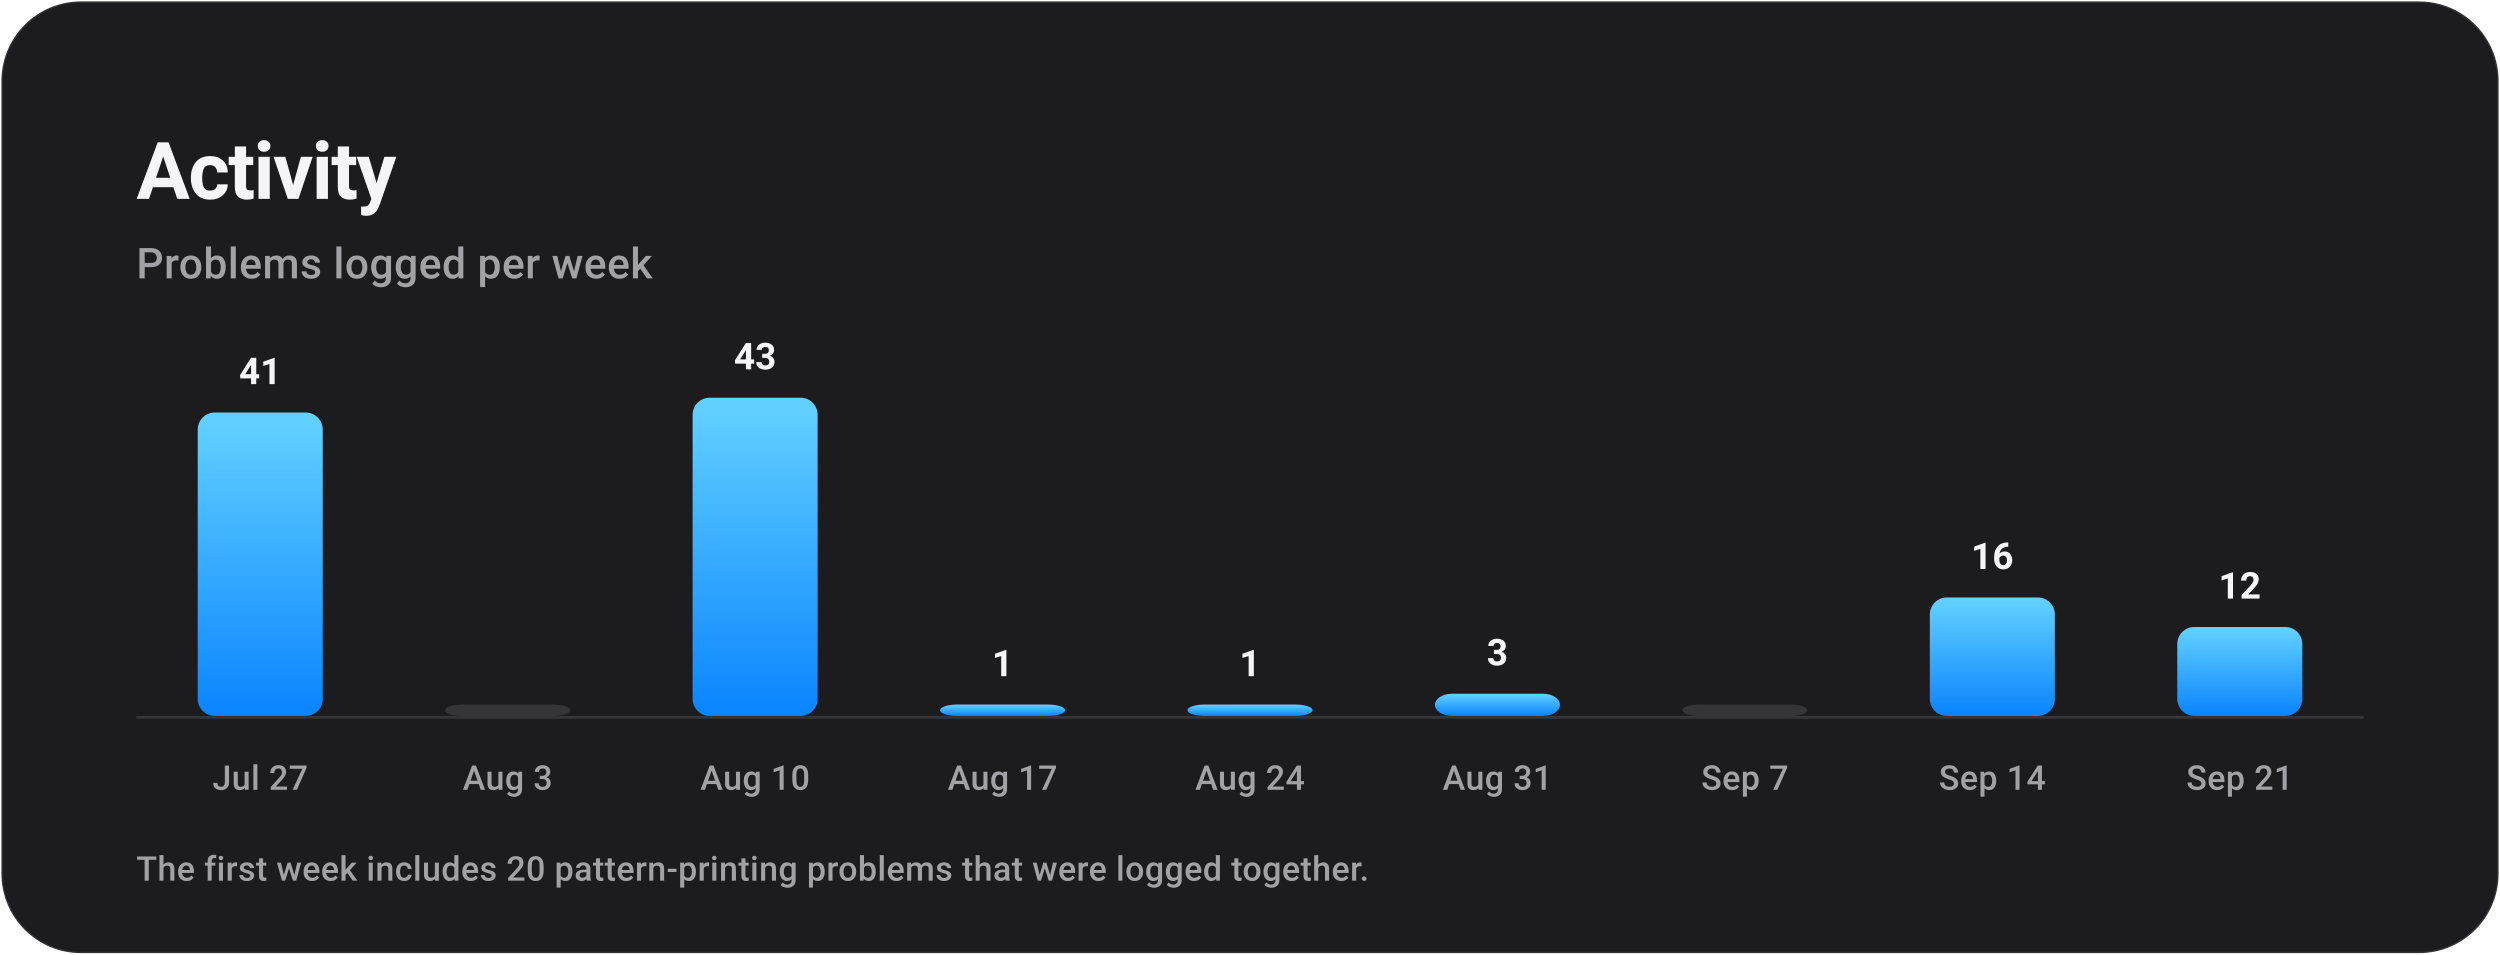
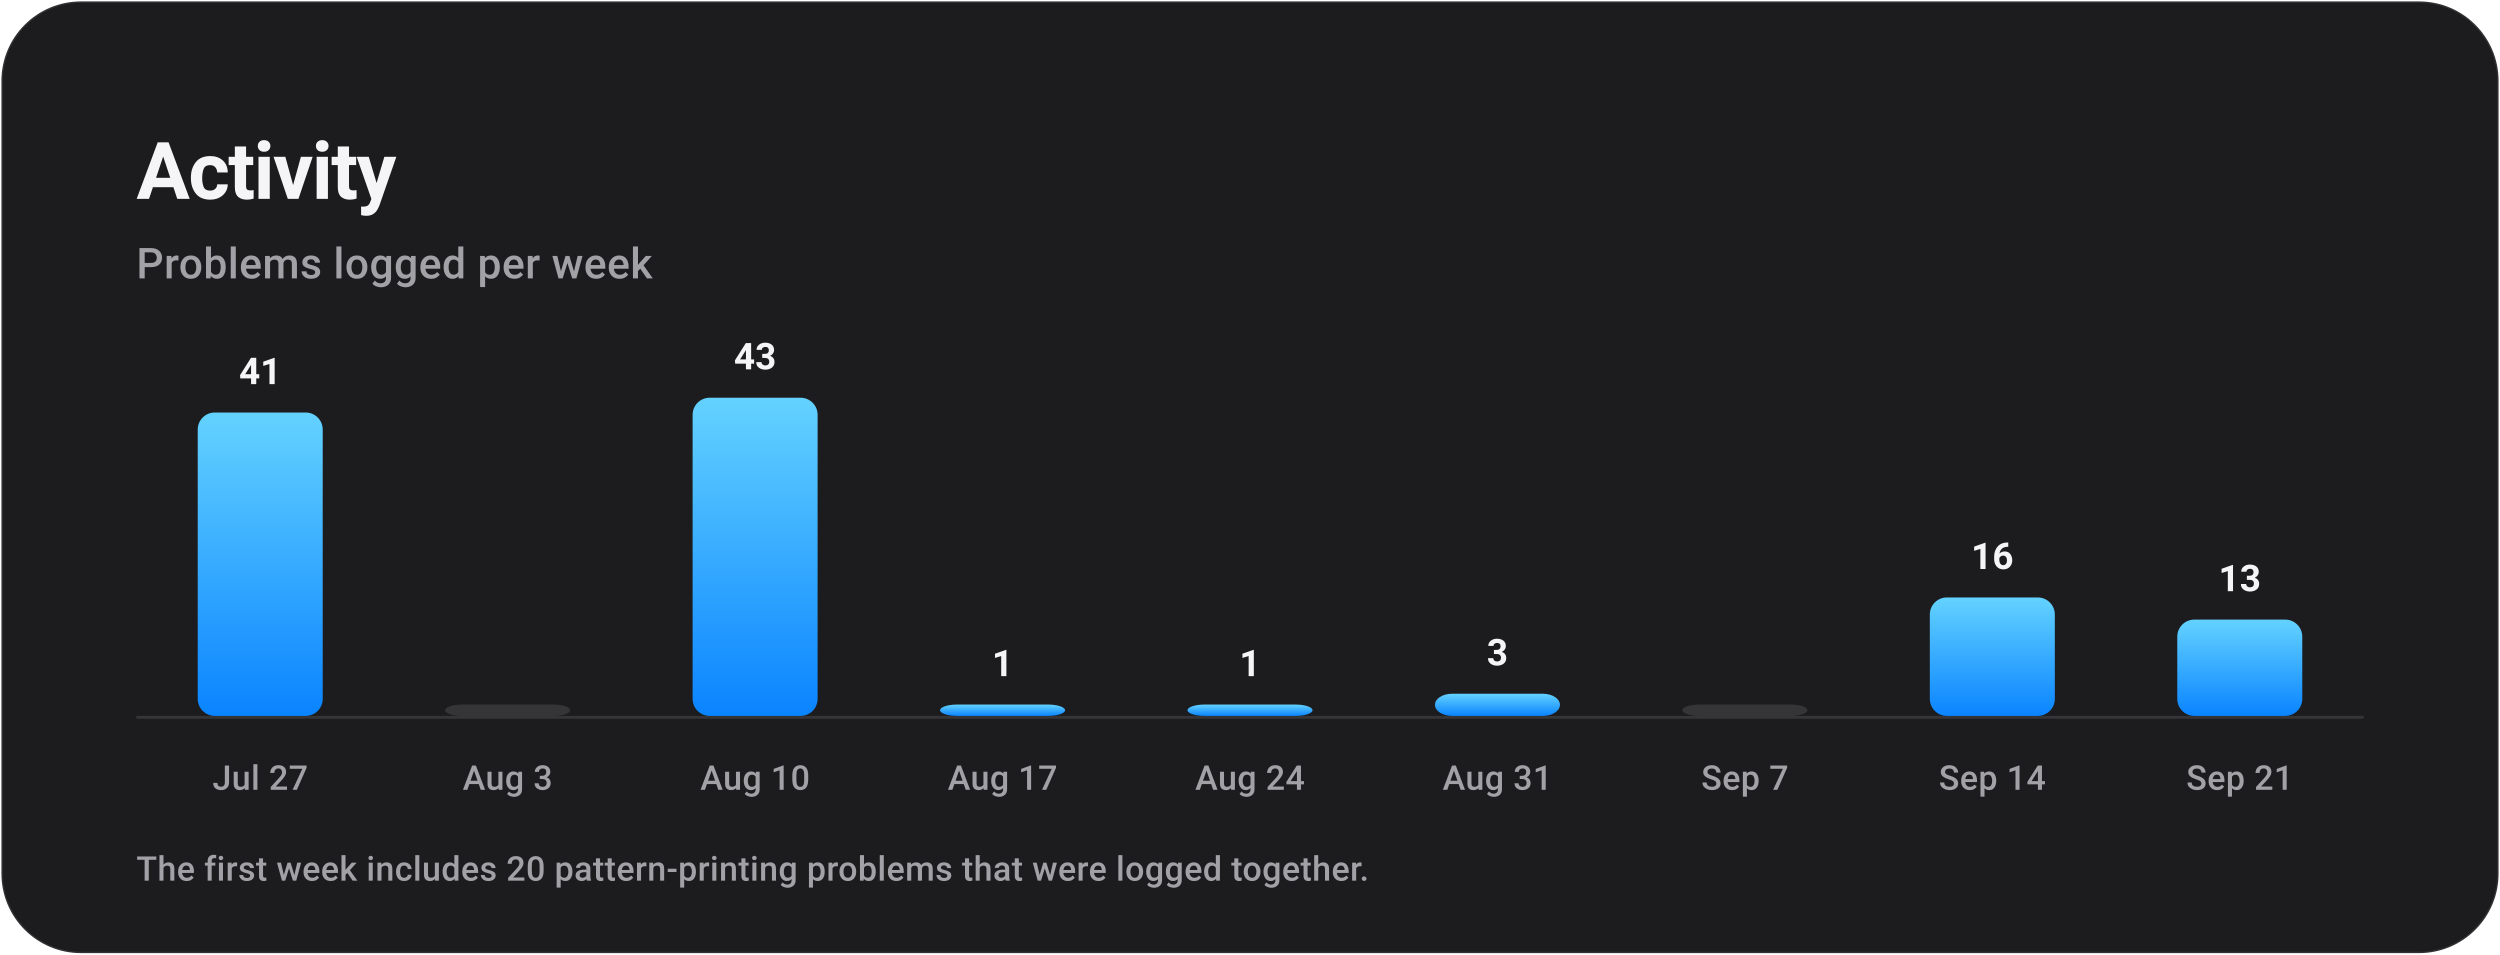
<svg xmlns="http://www.w3.org/2000/svg" width="880" height="336" viewBox="0 0 880 336" role="img" aria-labelledby="t d">
  <defs>
    <style>
text { font-family: -apple-system, BlinkMacSystemFont, "SF Pro Display", "SF Pro Text", "Segoe UI Variable Display", "Segoe UI", system-ui, Roboto, Helvetica, Arial, sans-serif; }
.num { font-variant-numeric: tabular-nums; }
@keyframes grow { from { transform: scaleX(0); } to { transform: scaleX(1); } }
@keyframes rise { from { transform: scaleY(0); } to { transform: scaleY(1); } }
@keyframes pop { from { opacity: 0; transform: scale(.92); } to { opacity: 1; transform: scale(1); } }
@keyframes fade { from { opacity: 0; transform: translateY(6px); } to { opacity: 1; transform: translateY(0); } }
.grow { transform-box: fill-box; transform-origin: 0% 50%; animation: grow .8s cubic-bezier(.22,1,.36,1) both; }
.rise { transform-box: fill-box; transform-origin: 50% 100%; animation: rise .8s cubic-bezier(.22,1,.36,1) both; }
.pop { transform-box: fill-box; transform-origin: 50% 50%; animation: pop .8s cubic-bezier(.22,1,.36,1) both; }
.fade { animation: fade .7s cubic-bezier(.22,1,.36,1) both; }
@media (prefers-reduced-motion: reduce) { .grow, .rise, .pop { transform-box: fill-box; transform-origin: 50% 50%; animation: pop .8s cubic-bezier(.22,1,.36,1) both; }
.fade { animation: none; } }
</style>
    <linearGradient id="acc" x1="0" y1="0" x2="1" y2="0">
      <stop offset="0" stop-color="#0A84FF" />
      <stop offset="1" stop-color="#64D2FF" />
    </linearGradient>
    <linearGradient id="accv" x1="0" y1="1" x2="0" y2="0">
      <stop offset="0" stop-color="#0A84FF" />
      <stop offset="1" stop-color="#64D2FF" />
    </linearGradient>
  </defs>
  <rect x="0.5" y="0.5" width="879" height="335" rx="28" fill="#1C1C1E" stroke="rgba(255,255,255,0.10)" />
  <text x="48" y="70" font-size="28" font-weight="700" fill="#F5F5F7" text-anchor="start" letter-spacing="-0.02em">Activity</text>
  <text x="48" y="98" font-size="15" font-weight="500" fill="#A1A1A6" text-anchor="start" letter-spacing="0.01em">Problems logged per week</text>
  <line x1="48" y1="252.5" x2="832" y2="252.5" stroke="rgba(255,255,255,0.11)" />
  <rect class="rise" style="animation-delay:0ms" x="69.6" y="145.2" width="44.0" height="106.8" rx="6" fill="url(#accv)" />
  <text x="91.6" y="135.2" font-size="13" font-weight="650" fill="#F5F5F7" text-anchor="middle" letter-spacing="0.0em" class="num">41</text>
  <text x="91.6" y="278" font-size="12" font-weight="500" fill="#A1A1A6" text-anchor="middle" letter-spacing="0.01em">Jul 27</text>
  <rect class="rise" style="animation-delay:50ms" x="156.7" y="248.0" width="44.0" height="4.0" rx="6" fill="rgba(255,255,255,0.11)" />
  <text x="178.7" y="278" font-size="12" font-weight="500" fill="#A1A1A6" text-anchor="middle" letter-spacing="0.01em">Aug 3</text>
  <rect class="rise" style="animation-delay:100ms" x="243.8" y="140.0" width="44.0" height="112.0" rx="6" fill="url(#accv)" />
  <text x="265.8" y="130.0" font-size="13" font-weight="650" fill="#F5F5F7" text-anchor="middle" letter-spacing="0.0em" class="num">43</text>
  <text x="265.8" y="278" font-size="12" font-weight="500" fill="#A1A1A6" text-anchor="middle" letter-spacing="0.01em">Aug 10</text>
  <rect class="rise" style="animation-delay:150ms" x="330.9" y="248.0" width="44.0" height="4.0" rx="6" fill="url(#accv)" />
  <text x="352.9" y="238.0" font-size="13" font-weight="650" fill="#F5F5F7" text-anchor="middle" letter-spacing="0.0em" class="num">1</text>
  <text x="352.9" y="278" font-size="12" font-weight="500" fill="#A1A1A6" text-anchor="middle" letter-spacing="0.01em">Aug 17</text>
  <rect class="rise" style="animation-delay:200ms" x="418.0" y="248.0" width="44.0" height="4.0" rx="6" fill="url(#accv)" />
  <text x="440.0" y="238.0" font-size="13" font-weight="650" fill="#F5F5F7" text-anchor="middle" letter-spacing="0.0em" class="num">1</text>
  <text x="440.0" y="278" font-size="12" font-weight="500" fill="#A1A1A6" text-anchor="middle" letter-spacing="0.01em">Aug 24</text>
  <rect class="rise" style="animation-delay:250ms" x="505.1" y="244.2" width="44.0" height="7.8" rx="6" fill="url(#accv)" />
  <text x="527.1" y="234.2" font-size="13" font-weight="650" fill="#F5F5F7" text-anchor="middle" letter-spacing="0.0em" class="num">3</text>
  <text x="527.1" y="278" font-size="12" font-weight="500" fill="#A1A1A6" text-anchor="middle" letter-spacing="0.01em">Aug 31</text>
  <rect class="rise" style="animation-delay:300ms" x="592.2" y="248.0" width="44.0" height="4.0" rx="6" fill="rgba(255,255,255,0.11)" />
  <text x="614.2" y="278" font-size="12" font-weight="500" fill="#A1A1A6" text-anchor="middle" letter-spacing="0.01em">Sep 7</text>
  <rect class="rise" style="animation-delay:350ms" x="679.3" y="210.3" width="44.0" height="41.7" rx="6" fill="url(#accv)" />
  <text x="701.3" y="200.3" font-size="13" font-weight="650" fill="#F5F5F7" text-anchor="middle" letter-spacing="0.0em" class="num">16</text>
  <text x="701.3" y="278" font-size="12" font-weight="500" fill="#A1A1A6" text-anchor="middle" letter-spacing="0.01em">Sep 14</text>
-   <rect class="rise" style="animation-delay:400ms" x="766.4" y="220.7" width="44.0" height="31.3" rx="6" fill="url(#accv)" />
-   <text x="788.4" y="210.7" font-size="13" font-weight="650" fill="#F5F5F7" text-anchor="middle" letter-spacing="0.0em" class="num">12</text>
+   <rect class="rise" style="animation-delay:400ms" x="766.4" y="218.1" width="44.0" height="33.9" rx="6" fill="url(#accv)" />
+   <text x="788.4" y="208.1" font-size="13" font-weight="650" fill="#F5F5F7" text-anchor="middle" letter-spacing="0.0em" class="num">13</text>
  <text x="788.4" y="278" font-size="12" font-weight="500" fill="#A1A1A6" text-anchor="middle" letter-spacing="0.01em">Sep 21</text>
  <text x="48" y="310" font-size="12" font-weight="500" fill="#A1A1A6" text-anchor="start" letter-spacing="0.01em">The first week includes 20 pattern-printing problems that were logged together.</text>
</svg>
